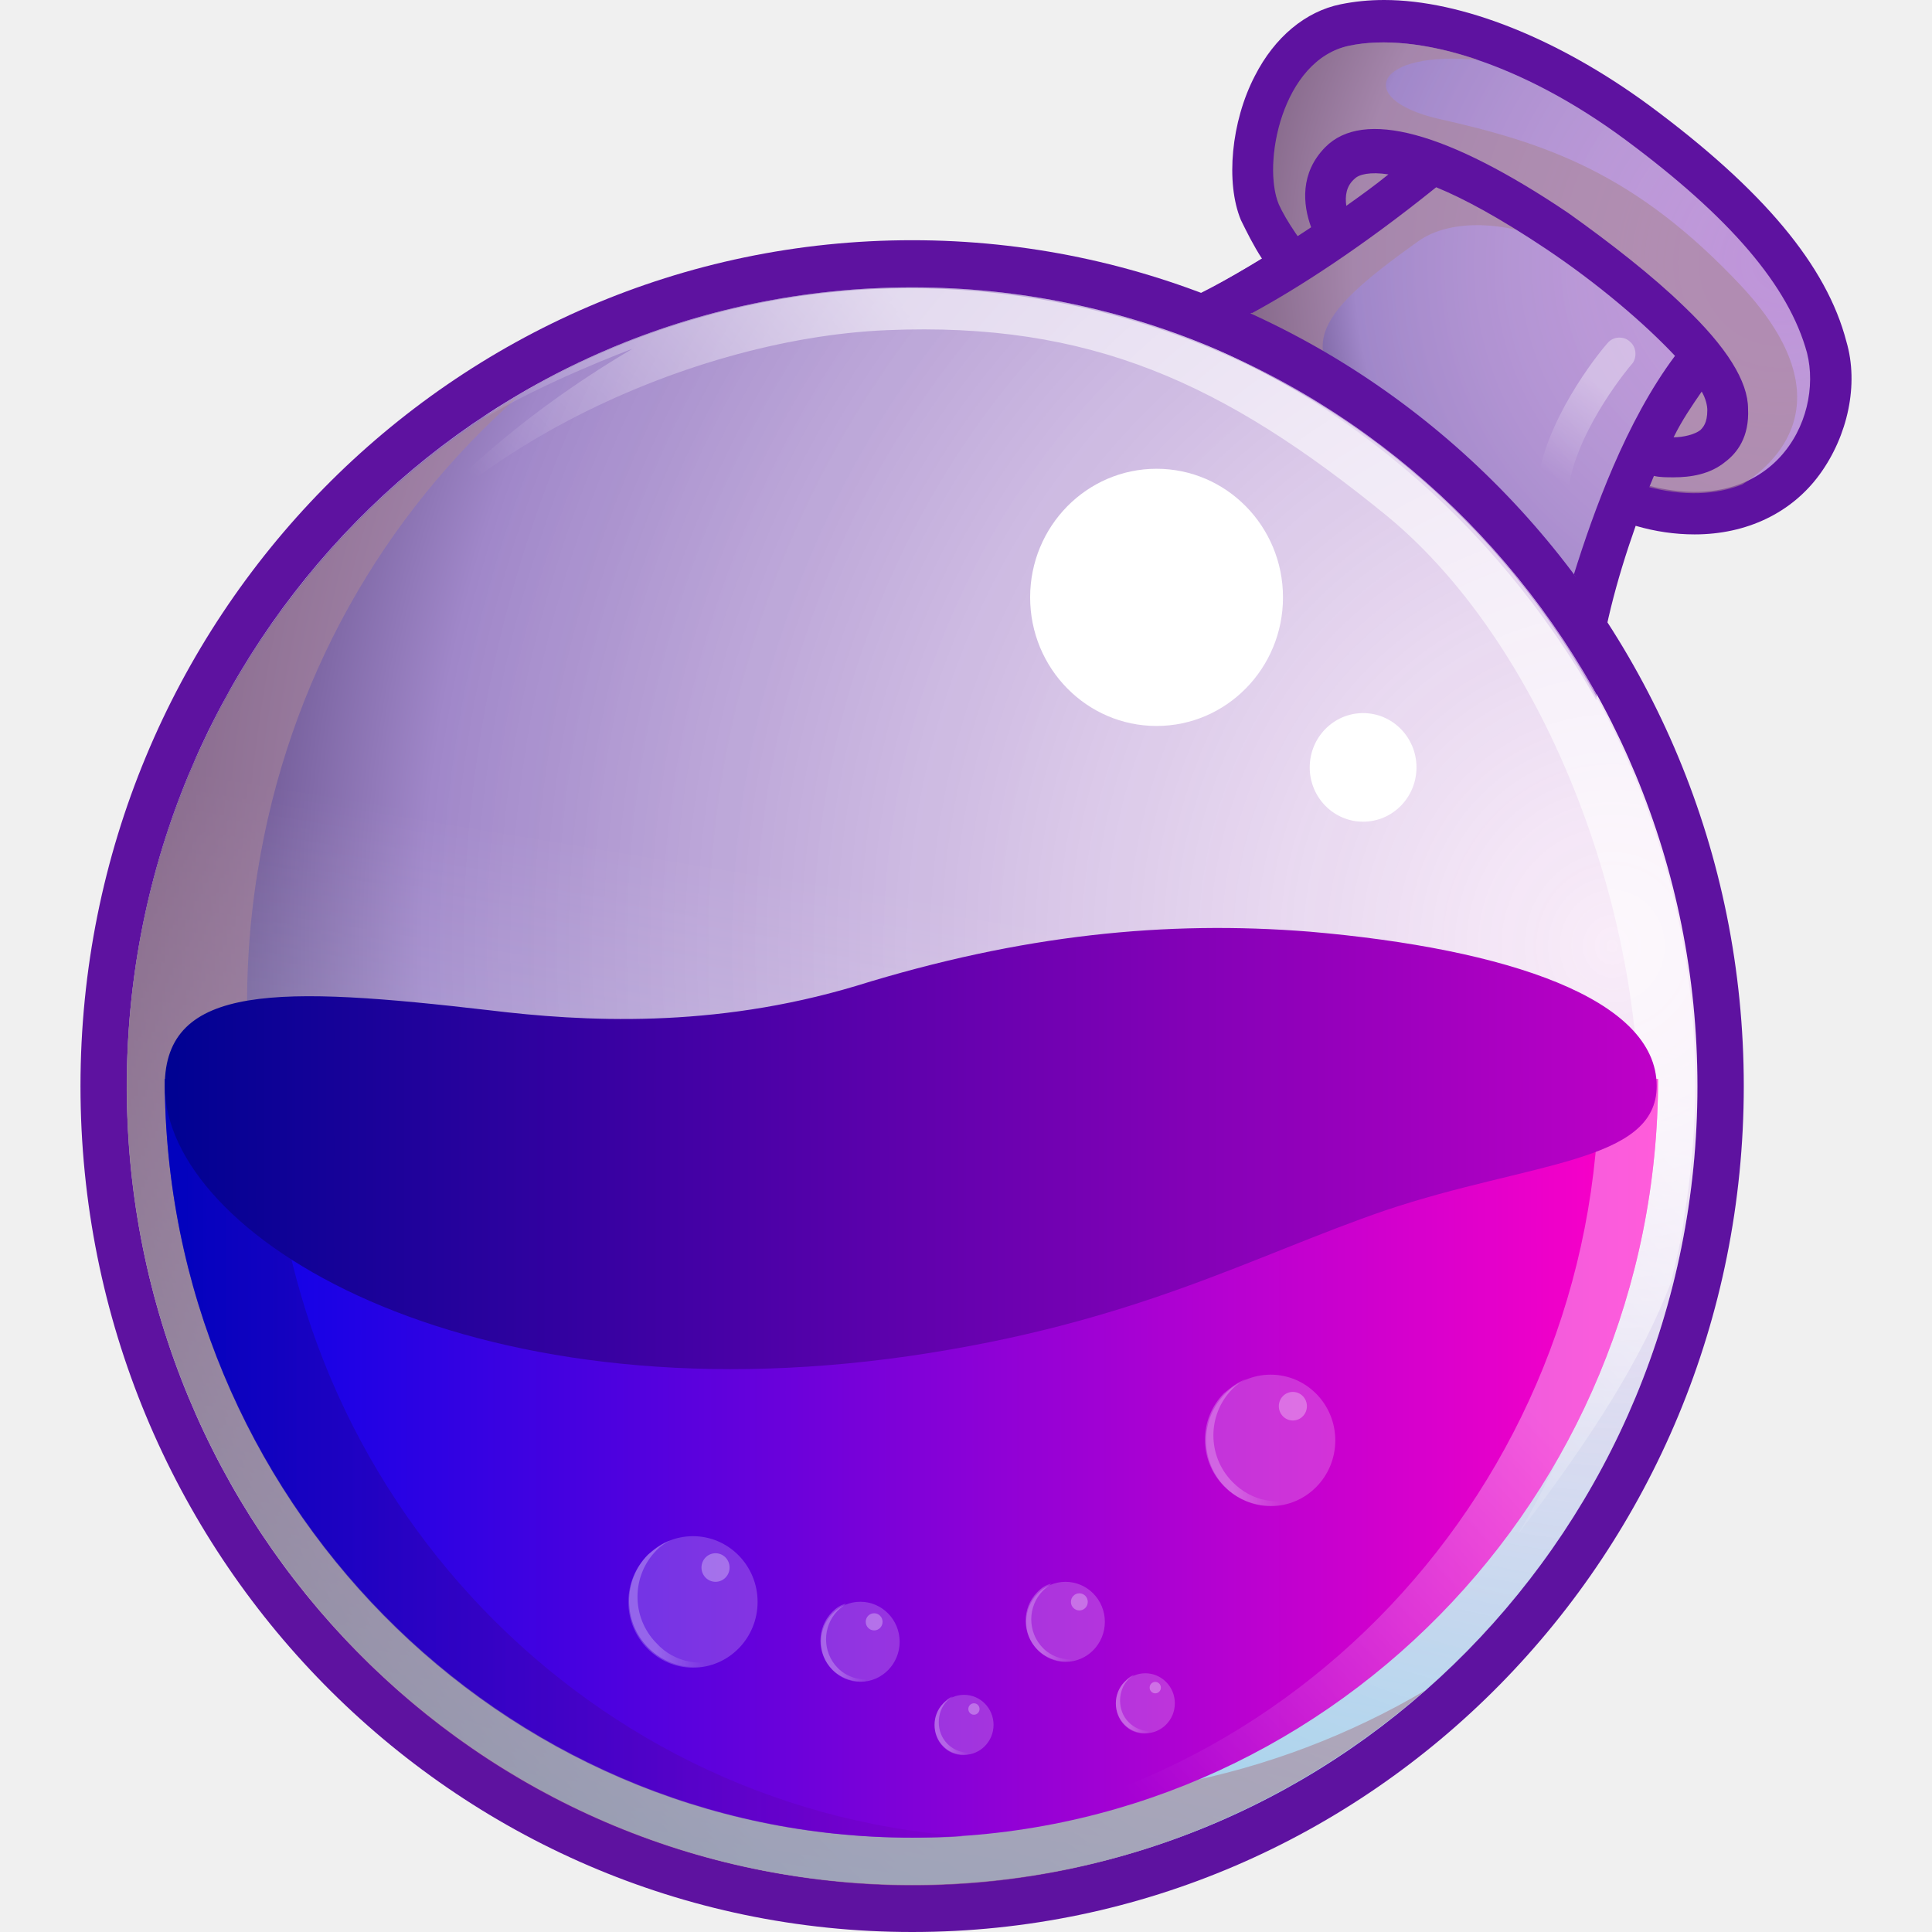
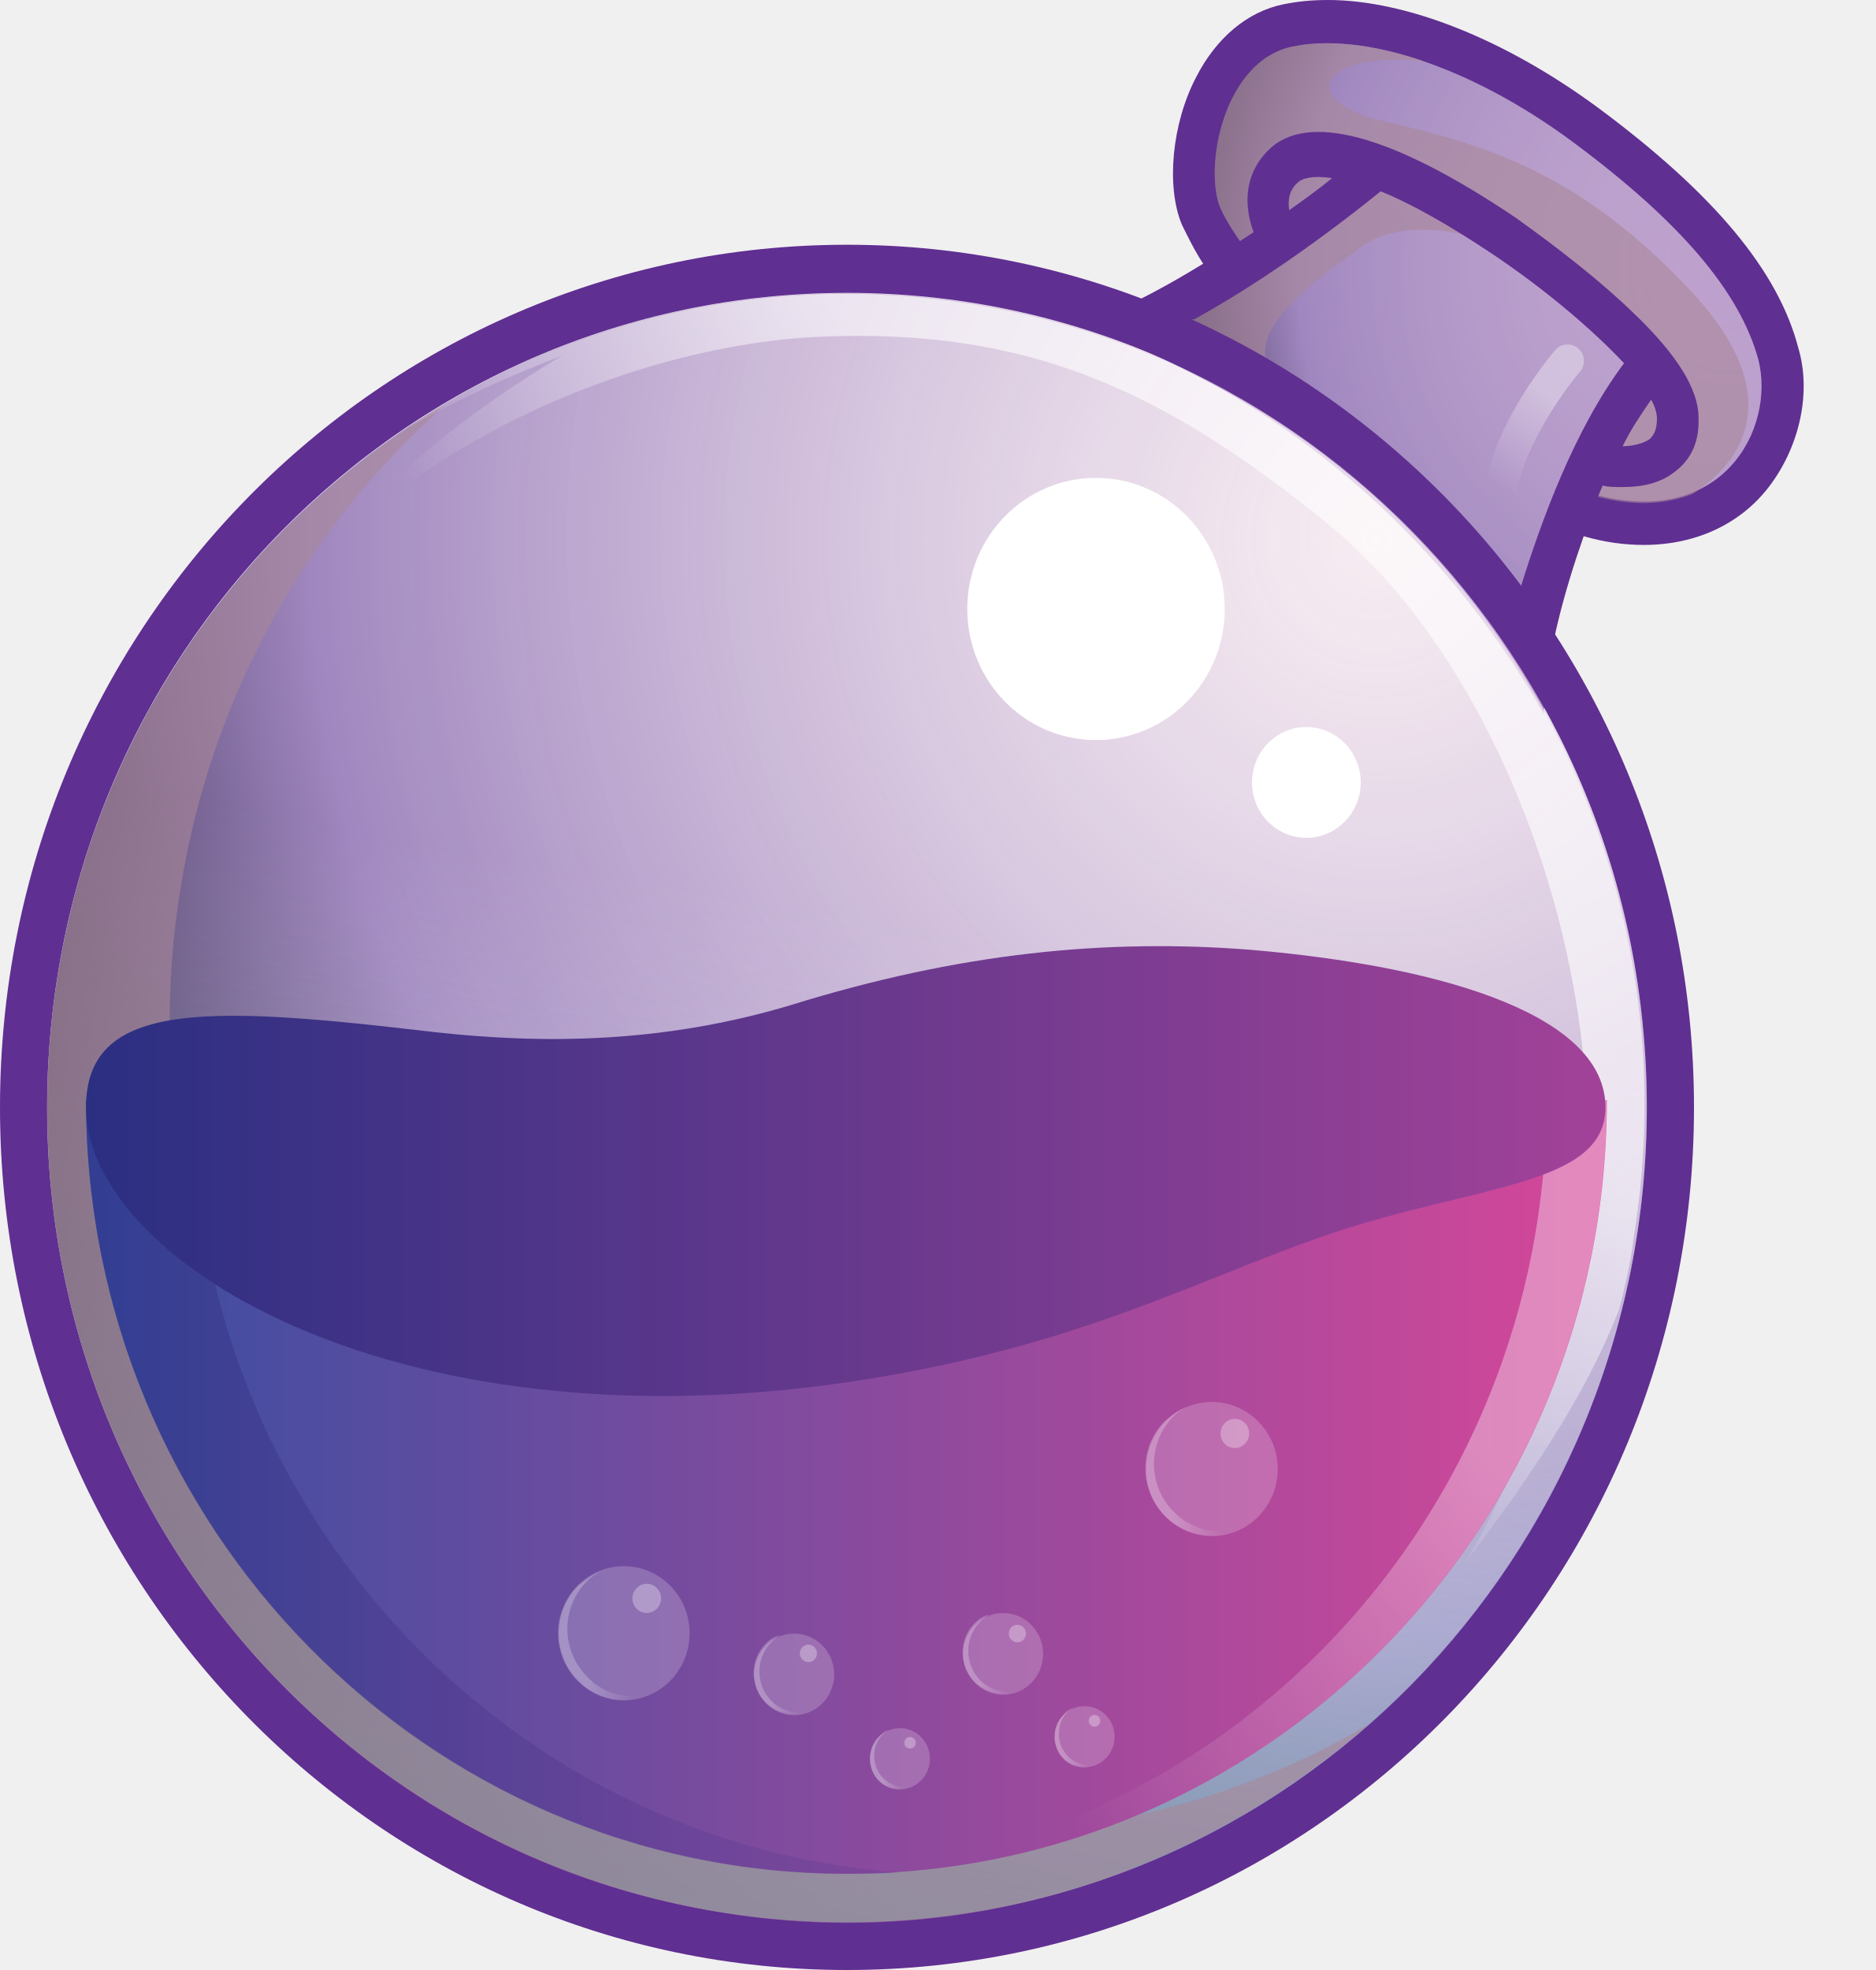
- <svg xmlns="http://www.w3.org/2000/svg" width="200" height="200" viewBox="0 0 200 200" fill="none">
-   <path d="M191.136 35.352C189.1 27.512 182.556 19.673 170.777 10.946C161.323 3.994 151.289 0 143.291 0C141.691 0 140.237 0.148 138.783 0.444C135.147 1.183 131.947 3.846 129.912 7.84C127.44 12.573 126.858 18.933 128.458 22.779C129.039 23.962 129.766 25.442 130.639 26.773C122.931 31.506 118.568 32.837 117.986 32.985C138.056 39.789 154.78 53.989 165.25 72.479L165.396 70.704C165.832 65.823 167.286 60.202 169.323 54.433C171.358 55.025 173.394 55.321 175.43 55.321C180.811 55.321 185.464 53.102 188.373 49.108C191.282 45.114 192.444 39.789 191.136 35.352Z" fill="#5E12A0" />
-   <path d="M170.197 50.148C183.43 53.845 188.811 43.491 187.065 36.539C185.175 29.587 179.067 22.487 168.305 14.5C157.544 6.512 146.638 3.258 139.657 4.737C132.677 6.216 130.641 17.014 132.385 21.156C133.113 22.783 134.712 25.15 136.894 27.812C134.131 29.735 131.513 31.214 129.332 32.545C142.711 38.61 154.345 48.077 163.07 59.91C164.088 55.916 165.543 52.366 166.852 49.26C167.869 49.408 169.033 49.704 170.197 50.148Z" fill="url(#paint0_radial_914_48)" />
-   <path d="M94.424 195.112C139.32 195.112 175.717 158.092 175.717 112.427C175.717 66.761 139.32 29.742 94.424 29.742C49.527 29.742 13.131 66.761 13.131 112.427C13.131 158.092 49.527 195.112 94.424 195.112Z" fill="url(#paint1_radial_914_48)" />
-   <path opacity="0.6" d="M180.377 29.731C169.324 17.898 160.017 14.791 148.819 12.277C140.094 10.206 142.42 5.177 153.037 6.212C147.947 4.437 143.148 3.993 139.657 4.733C132.677 6.212 130.641 17.01 132.386 21.152C133.113 22.779 134.713 25.145 136.895 27.808C132.968 30.47 129.623 32.393 126.859 33.872C128.169 34.464 129.768 35.204 131.658 36.239C136.603 38.901 141.984 43.339 141.984 43.339C133.84 36.239 135.585 32.985 146.783 24.997C150.274 22.483 156.672 22.779 162.635 25.885C168.597 28.991 175.577 36.831 175.577 36.831L168.888 49.847C169.324 49.995 169.76 50.143 170.197 50.291C174.414 51.474 177.758 51.178 180.377 50.143C183.431 48.22 191.429 41.712 180.377 29.731Z" fill="#A98698" />
-   <path d="M148.673 19.385C151.582 20.569 155.363 22.639 160.017 25.746C165.543 29.444 170.342 33.585 173.396 36.839C168.306 43.643 164.961 52.962 162.926 59.47C163.944 60.95 165.107 62.429 166.125 63.908C167.143 60.21 168.887 54.737 171.214 49.264C171.796 49.412 172.524 49.412 173.25 49.412C174.995 49.412 177.031 49.116 178.631 47.785C179.794 46.898 181.104 45.27 180.958 42.312C180.958 39.502 178.777 35.952 174.268 31.662C171.069 28.556 166.707 25.154 162.344 22.048C149.837 13.617 141.111 11.25 137.185 15.243C134.567 17.906 134.858 21.16 135.73 23.527C131.077 26.633 127.15 28.852 124.533 30.331C126.278 30.923 127.878 31.662 129.623 32.402C134.276 29.887 140.966 25.598 148.673 19.385ZM176.159 40.537C176.595 41.277 176.741 42.016 176.741 42.46C176.741 43.791 176.305 44.235 176.013 44.531C175.432 44.975 174.268 45.27 173.25 45.27C174.123 43.495 175.141 42.016 176.159 40.537ZM140.239 18.498C140.675 18.054 141.839 17.758 143.729 18.054C142.275 19.237 140.821 20.273 139.367 21.308C139.221 20.273 139.367 19.237 140.239 18.498Z" fill="#5E12A0" />
-   <path d="M94.424 24.867C46.87 24.867 8.332 64.065 8.332 112.434C8.332 160.801 46.87 200 94.424 200C141.978 200 180.516 160.801 180.516 112.434C180.516 64.065 141.833 24.867 94.424 24.867ZM94.424 195.118C49.487 195.118 13.131 158.14 13.131 112.434C13.131 66.727 49.487 29.748 94.424 29.748C139.36 29.748 175.718 66.727 175.718 112.434C175.718 158.14 139.216 195.118 94.424 195.118Z" fill="#5E12A0" />
-   <path opacity="0.6" d="M94.424 195.112C139.32 195.112 175.717 158.092 175.717 112.427C175.717 66.761 139.32 29.742 94.424 29.742C49.527 29.742 13.131 66.761 13.131 112.427C13.131 158.092 49.527 195.112 94.424 195.112Z" fill="url(#paint2_linear_914_48)" />
-   <path opacity="0.6" d="M93.851 185.062C49.496 177.814 19.393 135.362 26.664 90.248C29.863 70.279 39.752 53.269 53.713 40.992C33.354 52.973 18.229 73.829 14.158 99.271C7.032 144.385 37.135 186.837 81.344 194.085C106.066 198.227 129.916 190.387 147.513 175.004C131.952 184.175 113.047 188.169 93.851 185.062Z" fill="#A98698" />
-   <path opacity="0.6" d="M107.365 30.924C86.86 27.522 66.937 32.255 50.649 42.757C50.358 43.053 50.067 43.349 50.067 43.349C56.321 39.503 65.483 36.101 65.483 36.101C41.924 50.005 34.652 65.832 34.652 65.832C43.814 47.786 70.718 35.065 91.805 34.178C112.891 33.29 126.706 39.651 143.576 53.407C160.445 67.311 170.625 95.71 169.607 118.194C168.735 140.678 157.101 158.871 157.101 158.871C165.099 148.368 169.898 140.678 172.952 132.837C173.534 130.471 174.116 128.105 174.406 125.59C181.678 80.623 151.72 38.172 107.365 30.924Z" fill="url(#paint3_linear_914_48)" />
-   <path d="M171.644 111.689C171.644 155.028 137.032 190.233 94.423 190.233C51.813 190.233 17.057 155.028 17.057 111.689H171.644Z" fill="url(#paint4_linear_914_48)" />
+ <svg xmlns="http://www.w3.org/2000/svg" width="20" height="21" viewBox="0 0 20 21" fill="none">
+   <path d="M19.173 3.712C18.96 2.889 18.274 2.066 17.038 1.149C16.047 0.419 14.994 0 14.155 0C13.987 0 13.835 0.015 13.682 0.046C13.301 0.123 12.966 0.403 12.752 0.823C12.492 1.32 12.432 1.988 12.599 2.392C12.66 2.517 12.736 2.672 12.827 2.811C12.019 3.309 11.561 3.448 11.5 3.464C13.605 4.179 15.359 5.67 16.458 7.611L16.473 7.425C16.518 6.912 16.671 6.322 16.884 5.716C17.098 5.778 17.311 5.809 17.525 5.809C18.09 5.809 18.578 5.577 18.883 5.157C19.189 4.738 19.311 4.178 19.173 3.712Z" fill="#602F92" />
+   <path d="M16.978 5.265C18.366 5.653 18.93 4.566 18.747 3.836C18.549 3.106 17.908 2.361 16.78 1.522C15.651 0.683 14.507 0.342 13.775 0.497C13.043 0.653 12.829 1.787 13.012 2.222C13.089 2.392 13.257 2.641 13.485 2.921C13.195 3.122 12.921 3.278 12.692 3.418C14.096 4.055 15.316 5.049 16.231 6.292C16.338 5.873 16.491 5.5 16.628 5.174C16.734 5.187 16.855 5.218 16.978 5.265Z" fill="url(#paint0_radial_48948_109935)" />
+   <path d="M9.031 20.49C13.74 20.49 17.558 16.603 17.558 11.807C17.558 7.012 13.74 3.125 9.031 3.125C4.322 3.125 0.504 7.013 0.504 11.808C0.504 16.604 4.322 20.49 9.031 20.49Z" fill="url(#paint1_radial_48948_109935)" />
+   <path opacity="0.6" d="M18.046 3.122C16.886 1.879 15.91 1.553 14.736 1.289C13.82 1.071 14.065 0.543 15.179 0.652C14.644 0.466 14.141 0.419 13.775 0.497C13.043 0.652 12.829 1.786 13.012 2.221C13.089 2.392 13.257 2.64 13.485 2.92C13.073 3.2 12.722 3.401 12.433 3.557C12.569 3.619 12.738 3.696 12.936 3.805C13.454 4.085 14.018 4.551 14.018 4.551C13.164 3.805 13.347 3.464 14.522 2.625C14.888 2.362 15.559 2.393 16.184 2.719C16.809 3.044 17.541 3.868 17.541 3.868L16.84 5.234C16.886 5.25 16.932 5.265 16.977 5.281C17.42 5.406 17.77 5.375 18.045 5.265C18.366 5.063 19.205 4.379 18.046 3.122Z" fill="#A98798" />
+   <path d="M14.72 2.039C15.025 2.163 15.422 2.381 15.91 2.707C16.49 3.095 16.993 3.53 17.314 3.872C16.779 4.587 16.429 5.565 16.216 6.248C16.322 6.403 16.444 6.559 16.552 6.714C16.658 6.326 16.841 5.751 17.086 5.176C17.147 5.192 17.223 5.192 17.299 5.192C17.482 5.192 17.696 5.161 17.864 5.022C17.986 4.928 18.123 4.758 18.108 4.447C18.108 4.152 17.88 3.779 17.407 3.329C17.071 3.003 16.614 2.645 16.156 2.319C14.844 1.434 13.929 1.185 13.518 1.605C13.243 1.884 13.273 2.226 13.365 2.475C12.877 2.801 12.465 3.034 12.19 3.19C12.373 3.252 12.541 3.329 12.725 3.407C13.21 3.142 13.912 2.692 14.72 2.039ZM17.603 4.261C17.649 4.338 17.665 4.416 17.665 4.462C17.665 4.602 17.619 4.649 17.588 4.68C17.527 4.726 17.405 4.757 17.299 4.757C17.39 4.571 17.497 4.415 17.603 4.261ZM13.836 1.946C13.881 1.899 14.004 1.868 14.202 1.899C14.049 2.024 13.897 2.132 13.744 2.241C13.729 2.132 13.744 2.024 13.836 1.946Z" fill="#602F92" />
+   <path d="M9.03 2.609C4.042 2.609 0 6.725 0 11.805C0 16.884 4.042 21 9.03 21C14.018 21 18.06 16.884 18.06 11.805C18.06 6.726 14.003 2.609 9.03 2.609ZM9.03 20.488C4.317 20.488 0.503 16.605 0.503 11.805C0.503 7.005 4.317 3.122 9.03 3.122C13.743 3.122 17.557 7.005 17.557 11.805C17.556 16.605 13.728 20.488 9.03 20.488Z" fill="#602F92" />
+   <path opacity="0.6" d="M9.031 20.49C13.74 20.49 17.558 16.603 17.558 11.807C17.558 7.012 13.74 3.125 9.031 3.125C4.322 3.125 0.504 7.013 0.504 11.808C0.504 16.604 4.322 20.49 9.031 20.49Z" fill="url(#paint2_linear_48948_109935)" />
+   <path opacity="0.6" d="M8.969 19.434C4.317 18.673 1.16 14.215 1.923 9.477C2.259 7.381 3.295 5.594 4.76 4.305C2.624 5.564 1.038 7.754 0.611 10.426C-0.137 15.163 3.021 19.621 7.657 20.382C10.25 20.817 12.752 19.994 14.597 18.379C12.966 19.341 10.983 19.761 8.969 19.434Z" fill="#A98798" />
+   <path opacity="0.6" d="M10.388 3.247C8.238 2.89 6.148 3.387 4.439 4.49C4.409 4.521 4.378 4.552 4.378 4.552C5.034 4.148 5.995 3.791 5.995 3.791C3.523 5.251 2.761 6.913 2.761 6.913C3.722 5.018 6.543 3.682 8.755 3.589C10.967 3.496 12.416 4.164 14.185 5.608C15.954 7.068 17.022 10.05 16.915 12.412C16.823 14.773 15.603 16.683 15.603 16.683C16.442 15.58 16.945 14.773 17.265 13.95C17.326 13.701 17.387 13.452 17.418 13.189C18.182 8.466 15.04 4.008 10.388 3.247Z" fill="url(#paint3_linear_48948_109935)" />
+   <path d="M17.131 11.727C17.131 16.278 13.5 19.974 9.031 19.974C4.563 19.974 0.917 16.278 0.917 11.727H17.131Z" fill="url(#paint4_linear_48948_109935)" />
  <g opacity="0.6">
-     <path opacity="0.6" d="M165.534 111.689C165.534 153.993 132.668 188.605 91.367 190.233C92.385 190.233 93.403 190.233 94.421 190.233C137.031 190.233 171.643 155.028 171.643 111.689H165.534Z" fill="url(#paint5_linear_914_48)" />
+     <path opacity="0.6" d="M16.489 11.727C16.489 16.169 13.042 19.803 8.71 19.974C8.817 19.974 8.923 19.974 9.03 19.974C13.499 19.974 17.129 16.278 17.129 11.727H16.489Z" fill="url(#paint5_linear_48948_109935)" />
  </g>
  <g opacity="0.7">
-     <path opacity="0.7" d="M27.964 111.689H17.057C17.057 155.028 51.668 190.233 94.278 190.233C96.168 190.233 97.913 190.233 99.659 190.084C59.666 187.126 27.964 153.106 27.964 111.689Z" fill="url(#paint6_linear_914_48)" />
+     <path opacity="0.7" d="M2.061 11.727H0.917C0.917 16.278 4.547 19.974 9.016 19.974C9.215 19.974 9.398 19.974 9.581 19.959C5.386 19.648 2.061 16.075 2.061 11.727Z" fill="url(#paint6_linear_48948_109935)" />
  </g>
-   <path d="M171.499 112.422C171.499 103.399 156.084 98.221 135.578 96.447C120.745 95.263 105.767 96.742 88.606 102.067C73.773 106.505 60.394 105.765 50.65 104.581C28.982 102.067 17.057 101.771 17.057 112.422C17.057 127.805 47.887 147.034 94.132 140.377C117.546 136.976 129.616 130.024 143.432 125.29C158.411 120.261 171.499 120.409 171.499 112.422Z" fill="url(#paint7_linear_914_48)" />
-   <path d="M119.727 75.152C126.956 75.152 132.815 69.192 132.815 61.84C132.815 54.487 126.956 48.527 119.727 48.527C112.499 48.527 106.639 54.487 106.639 61.84C106.639 69.192 112.499 75.152 119.727 75.152Z" fill="white" />
-   <path d="M141.108 85.062C144.16 85.062 146.634 82.545 146.634 79.441C146.634 76.337 144.16 73.82 141.108 73.82C138.056 73.82 135.582 76.337 135.582 79.441C135.582 82.545 138.056 85.062 141.108 85.062Z" fill="white" />
+   <path d="M17.116 11.804C17.116 10.856 15.499 10.313 13.348 10.126C11.793 10.002 10.222 10.157 8.422 10.717C6.866 11.183 5.462 11.105 4.441 10.98C2.168 10.717 0.917 10.685 0.917 11.804C0.917 13.419 4.151 15.438 9.001 14.739C11.457 14.382 12.723 13.652 14.172 13.155C15.743 12.627 17.116 12.643 17.116 11.804Z" fill="url(#paint7_linear_48948_109935)" />
+   <path d="M11.684 7.889C12.443 7.889 13.057 7.263 13.057 6.492C13.057 5.72 12.442 5.094 11.684 5.094C10.926 5.094 10.312 5.72 10.312 6.492C10.312 7.263 10.926 7.889 11.684 7.889Z" fill="white" />
+   <path d="M13.927 8.931C14.247 8.931 14.507 8.666 14.507 8.341C14.507 8.015 14.247 7.75 13.927 7.75C13.607 7.75 13.348 8.015 13.348 8.341C13.348 8.667 13.607 8.931 13.927 8.931Z" fill="white" />
  <g opacity="0.6">
-     <path opacity="0.6" d="M160.884 51.203C160.738 51.203 160.593 51.203 160.593 51.203C159.72 51.055 159.139 50.168 159.284 49.132C160.593 42.328 166.119 35.82 166.41 35.524C166.991 34.784 168.155 34.784 168.737 35.376C169.464 35.968 169.464 37.151 168.882 37.743C168.737 37.891 163.647 43.955 162.484 49.872C162.338 50.759 161.611 51.203 160.884 51.203Z" fill="url(#paint8_linear_914_48)" />
+     <path opacity="0.6" d="M16.002 5.378C15.987 5.378 15.972 5.378 15.972 5.378C15.88 5.362 15.819 5.27 15.835 5.161C15.972 4.446 16.551 3.763 16.582 3.732C16.643 3.655 16.765 3.655 16.827 3.716C16.903 3.778 16.903 3.903 16.842 3.965C16.827 3.98 16.292 4.617 16.171 5.238C16.155 5.331 16.078 5.378 16.002 5.378Z" fill="url(#paint8_linear_48948_109935)" />
  </g>
-   <path opacity="0.2" d="M89.06 174.098C91.309 174.098 93.132 172.244 93.132 169.956C93.132 167.669 91.309 165.814 89.06 165.814C86.811 165.814 84.988 167.669 84.988 169.956C84.988 172.244 86.811 174.098 89.06 174.098Z" fill="white" />
+   <path opacity="0.2" d="M8.467 18.284C8.703 18.284 8.893 18.089 8.893 17.849C8.893 17.609 8.702 17.414 8.467 17.414C8.231 17.414 8.04 17.609 8.04 17.849C8.04 18.089 8.231 18.284 8.467 18.284Z" fill="white" />
  <g opacity="0.4">
-     <path opacity="0.6" d="M86.713 172.657C85.113 171.03 85.113 168.368 86.713 166.74C87.004 166.444 87.295 166.296 87.586 166C87.004 166.149 86.568 166.444 86.131 166.888C84.532 168.515 84.532 171.178 86.131 172.805C87.44 174.136 89.476 174.432 91.076 173.545C89.621 174.136 87.876 173.841 86.713 172.657Z" fill="url(#paint9_linear_914_48)" />
+     <path opacity="0.6" d="M8.222 18.129C8.054 17.958 8.054 17.678 8.222 17.507C8.253 17.476 8.284 17.461 8.314 17.43C8.253 17.446 8.207 17.476 8.161 17.523C7.993 17.693 7.993 17.973 8.161 18.145C8.298 18.284 8.512 18.315 8.679 18.222C8.527 18.284 8.344 18.253 8.222 18.129Z" fill="url(#paint9_linear_48948_109935)" />
  </g>
-   <path opacity="0.3" d="M90.492 168.779C90.974 168.779 91.364 168.382 91.364 167.892C91.364 167.401 90.974 167.004 90.492 167.004C90.01 167.004 89.619 167.401 89.619 167.892C89.619 168.382 90.01 168.779 90.492 168.779Z" fill="white" />
-   <path opacity="0.2" d="M110.302 172.035C112.551 172.035 114.374 170.18 114.374 167.892C114.374 165.604 112.551 163.75 110.302 163.75C108.053 163.75 106.23 165.604 106.23 167.892C106.23 170.18 108.053 172.035 110.302 172.035Z" fill="white" />
+   <path opacity="0.3" d="M8.619 17.718C8.669 17.718 8.71 17.676 8.71 17.625C8.71 17.573 8.669 17.531 8.619 17.531C8.569 17.531 8.527 17.573 8.527 17.625C8.527 17.677 8.568 17.718 8.619 17.718Z" fill="white" />
+   <path opacity="0.2" d="M10.694 18.066C10.93 18.066 11.121 17.871 11.121 17.63C11.121 17.39 10.93 17.195 10.694 17.195C10.458 17.195 10.268 17.39 10.268 17.63C10.268 17.871 10.459 18.066 10.694 18.066Z" fill="white" />
  <g opacity="0.4">
-     <path opacity="0.6" d="M107.955 170.593C106.355 168.965 106.355 166.302 107.955 164.675C108.245 164.379 108.537 164.231 108.827 163.936C108.245 164.083 107.809 164.379 107.373 164.823C105.774 166.45 105.774 169.113 107.373 170.74C108.683 172.072 110.718 172.367 112.318 171.479C110.864 172.072 109.119 171.776 107.955 170.593Z" fill="url(#paint10_linear_914_48)" />
+     <path opacity="0.6" d="M10.449 17.91C10.281 17.739 10.281 17.46 10.449 17.288C10.479 17.257 10.51 17.242 10.541 17.211C10.479 17.227 10.434 17.257 10.388 17.304C10.22 17.475 10.22 17.754 10.388 17.926C10.525 18.065 10.739 18.096 10.906 18.003C10.754 18.065 10.571 18.034 10.449 17.91Z" fill="url(#paint10_linear_48948_109935)" />
  </g>
-   <path opacity="0.3" d="M111.734 166.714C112.216 166.714 112.606 166.317 112.606 165.826C112.606 165.337 112.216 164.939 111.734 164.939C111.252 164.939 110.861 165.337 110.861 165.826C110.861 166.317 111.252 166.714 111.734 166.714Z" fill="white" />
-   <path opacity="0.2" d="M99.798 181.662C101.485 181.662 102.852 180.271 102.852 178.556C102.852 176.84 101.485 175.449 99.798 175.449C98.111 175.449 96.744 176.84 96.744 178.556C96.744 180.271 98.111 181.662 99.798 181.662Z" fill="white" />
+   <path opacity="0.3" d="M10.846 17.507C10.897 17.507 10.938 17.465 10.938 17.414C10.938 17.362 10.897 17.32 10.846 17.32C10.796 17.32 10.755 17.362 10.755 17.414C10.755 17.465 10.796 17.507 10.846 17.507Z" fill="white" />
+   <path opacity="0.2" d="M9.594 19.074C9.772 19.074 9.914 18.928 9.914 18.748C9.914 18.568 9.771 18.422 9.594 18.422C9.417 18.422 9.274 18.568 9.274 18.748C9.274 18.928 9.417 19.074 9.594 19.074Z" fill="white" />
  <g opacity="0.4">
-     <path opacity="0.6" d="M98.053 180.497C96.89 179.313 96.89 177.243 98.053 176.059C98.198 175.911 98.489 175.764 98.635 175.615C98.198 175.764 97.907 176.059 97.617 176.355C96.453 177.538 96.453 179.61 97.617 180.793C98.635 181.829 100.089 181.976 101.398 181.237C100.234 181.681 98.925 181.385 98.053 180.497Z" fill="url(#paint11_linear_914_48)" />
+     <path opacity="0.6" d="M9.412 18.951C9.29 18.826 9.29 18.609 9.412 18.485C9.427 18.469 9.457 18.453 9.473 18.438C9.428 18.453 9.397 18.485 9.367 18.515C9.245 18.639 9.245 18.857 9.367 18.981C9.473 19.089 9.626 19.105 9.763 19.028C9.641 19.075 9.504 19.044 9.412 18.951Z" fill="url(#paint11_linear_48948_109935)" />
  </g>
-   <path opacity="0.3" d="M100.822 177.508C101.143 177.508 101.403 177.243 101.403 176.917C101.403 176.59 101.143 176.324 100.822 176.324C100.501 176.324 100.24 176.59 100.24 176.917C100.24 177.243 100.501 177.508 100.822 177.508Z" fill="white" />
-   <path opacity="0.2" d="M118.565 179.429C120.252 179.429 121.619 178.039 121.619 176.323C121.619 174.607 120.252 173.217 118.565 173.217C116.879 173.217 115.512 174.607 115.512 176.323C115.512 178.039 116.879 179.429 118.565 179.429Z" fill="white" />
+   <path opacity="0.3" d="M9.702 18.64C9.736 18.64 9.763 18.612 9.763 18.578C9.763 18.543 9.736 18.516 9.702 18.516C9.668 18.516 9.641 18.543 9.641 18.578C9.641 18.612 9.668 18.64 9.702 18.64Z" fill="white" />
+   <path opacity="0.2" d="M11.563 18.839C11.74 18.839 11.883 18.693 11.883 18.513C11.883 18.334 11.74 18.188 11.563 18.188C11.387 18.188 11.243 18.334 11.243 18.513C11.243 18.693 11.387 18.839 11.563 18.839Z" fill="white" />
  <g opacity="0.4">
-     <path opacity="0.6" d="M116.821 178.265C115.658 177.081 115.658 175.01 116.821 173.827C116.966 173.679 117.257 173.531 117.403 173.383C116.966 173.531 116.675 173.827 116.385 174.123C115.221 175.306 115.221 177.377 116.385 178.561C117.403 179.596 118.857 179.744 120.166 179.005C119.003 179.449 117.693 179.152 116.821 178.265Z" fill="url(#paint12_linear_914_48)" />
+     <path opacity="0.6" d="M11.38 18.715C11.258 18.591 11.258 18.374 11.38 18.249C11.395 18.233 11.425 18.218 11.441 18.203C11.396 18.219 11.365 18.249 11.335 18.28C11.213 18.405 11.213 18.622 11.335 18.747C11.441 18.855 11.594 18.871 11.731 18.793C11.608 18.84 11.471 18.809 11.38 18.715Z" fill="url(#paint12_linear_48948_109935)" />
  </g>
-   <path opacity="0.3" d="M119.592 175.293C119.914 175.293 120.174 175.028 120.174 174.701C120.174 174.374 119.914 174.109 119.592 174.109C119.271 174.109 119.01 174.374 119.01 174.701C119.01 175.028 119.271 175.293 119.592 175.293Z" fill="white" />
-   <path opacity="0.2" d="M71.737 172.634C75.431 172.634 78.426 169.587 78.426 165.83C78.426 162.072 75.431 159.025 71.737 159.025C68.042 159.025 65.047 162.072 65.047 165.83C65.047 169.587 68.042 172.634 71.737 172.634Z" fill="white" />
+   <path opacity="0.3" d="M11.669 18.406C11.702 18.406 11.73 18.378 11.73 18.343C11.73 18.309 11.702 18.281 11.669 18.281C11.635 18.281 11.607 18.309 11.607 18.343C11.608 18.378 11.635 18.406 11.669 18.406Z" fill="white" />
+   <path opacity="0.2" d="M6.651 18.125C7.038 18.125 7.352 17.805 7.352 17.41C7.352 17.015 7.038 16.695 6.651 16.695C6.263 16.695 5.949 17.015 5.949 17.41C5.949 17.805 6.263 18.125 6.651 18.125Z" fill="white" />
  <g opacity="0.4">
-     <path opacity="0.6" d="M67.957 170.104C65.339 167.441 65.339 163.151 67.957 160.489C68.393 160.045 68.829 159.749 69.411 159.453C68.539 159.749 67.811 160.341 67.084 160.933C64.467 163.595 64.467 167.885 67.084 170.547C69.266 172.766 72.611 173.21 75.228 171.582C72.756 172.618 69.847 172.174 67.957 170.104Z" fill="url(#paint13_linear_914_48)" />
+     <path opacity="0.6" d="M6.255 17.868C5.98 17.588 5.98 17.138 6.255 16.858C6.3 16.812 6.346 16.781 6.407 16.75C6.316 16.781 6.239 16.843 6.163 16.905C5.888 17.185 5.888 17.635 6.163 17.915C6.392 18.148 6.743 18.195 7.017 18.023C6.758 18.132 6.453 18.086 6.255 17.868Z" fill="url(#paint13_linear_48948_109935)" />
  </g>
-   <path opacity="0.3" d="M74.072 163.749C74.875 163.749 75.526 163.087 75.526 162.27C75.526 161.453 74.875 160.791 74.072 160.791C73.268 160.791 72.617 161.453 72.617 162.27C72.617 163.087 73.268 163.749 74.072 163.749Z" fill="white" />
-   <path opacity="0.2" d="M131.539 155.913C135.234 155.913 138.229 152.867 138.229 149.109C138.229 145.351 135.234 142.305 131.539 142.305C127.845 142.305 124.85 145.351 124.85 149.109C124.85 152.867 127.845 155.913 131.539 155.913Z" fill="white" />
+   <path opacity="0.3" d="M6.895 17.194C6.979 17.194 7.048 17.124 7.048 17.038C7.048 16.953 6.98 16.883 6.895 16.883C6.811 16.883 6.742 16.953 6.742 17.038C6.742 17.124 6.81 17.194 6.895 17.194Z" fill="white" />
+   <path opacity="0.2" d="M12.92 16.375C13.307 16.375 13.622 16.055 13.622 15.66C13.622 15.265 13.307 14.945 12.92 14.945C12.533 14.945 12.219 15.265 12.219 15.66C12.219 16.055 12.532 16.375 12.92 16.375Z" fill="white" />
  <g opacity="0.4">
-     <path opacity="0.6" d="M127.574 153.4C124.956 150.738 124.956 146.449 127.574 143.786C128.01 143.342 128.447 143.046 129.029 142.75C128.155 143.046 127.429 143.638 126.702 144.23C124.084 146.892 124.084 151.182 126.702 153.844C128.883 156.063 132.228 156.507 134.846 154.879C132.373 155.915 129.609 155.472 127.574 153.4Z" fill="url(#paint14_linear_914_48)" />
+     <path opacity="0.6" d="M12.508 16.11C12.234 15.831 12.234 15.38 12.508 15.101C12.554 15.053 12.6 15.023 12.661 14.992C12.57 15.023 12.493 15.085 12.417 15.148C12.142 15.427 12.142 15.877 12.417 16.157C12.645 16.39 12.996 16.437 13.271 16.266C13.012 16.375 12.722 16.328 12.508 16.11Z" fill="url(#paint14_linear_48948_109935)" />
  </g>
-   <path opacity="0.3" d="M133.837 147.049C134.641 147.049 135.291 146.386 135.291 145.569C135.291 144.752 134.641 144.09 133.837 144.09C133.034 144.09 132.383 144.752 132.383 145.569C132.383 146.386 133.034 147.049 133.837 147.049Z" fill="white" />
+   <path opacity="0.3" d="M13.165 15.436C13.249 15.436 13.318 15.366 13.318 15.28C13.318 15.195 13.249 15.125 13.165 15.125C13.081 15.125 13.012 15.195 13.012 15.28C13.012 15.366 13.08 15.436 13.165 15.436Z" fill="white" />
  <defs>
-     <radialGradient id="paint0_radial_914_48" cx="0" cy="0" r="1" gradientUnits="userSpaceOnUse" gradientTransform="translate(184.413 27.2204) scale(64.9971 66.1101)">
-       <stop stop-color="#FFEAFF" stop-opacity="0.6" />
-       <stop offset="0.681" stop-color="#A087C9" />
-       <stop offset="1" stop-color="#10002F" />
+     <radialGradient id="paint0_radial_48948_109935" cx="0" cy="0" r="1" gradientUnits="userSpaceOnUse" gradientTransform="translate(18.469 2.85767) scale(6.81734 6.94219)">
+       <stop stop-color="#FBEAF3" stop-opacity="0.6" />
+       <stop offset="0.681" stop-color="#A087BF" />
+       <stop offset="1" stop-color="#17102E" />
    </radialGradient>
-     <radialGradient id="paint1_radial_914_48" cx="0" cy="0" r="1" gradientUnits="userSpaceOnUse" gradientTransform="translate(167.394 97.7429) scale(182.033 196.916)">
-       <stop stop-color="#FFEAFF" stop-opacity="0.6" />
-       <stop offset="0.681" stop-color="#A087C9" />
-       <stop offset="1" stop-color="#10002F" />
+     <radialGradient id="paint1_radial_48948_109935" cx="0" cy="0" r="1" gradientUnits="userSpaceOnUse" gradientTransform="translate(14.6762 5.82078) scale(16.6795 16.985)">
+       <stop stop-color="#FBEAF3" stop-opacity="0.6" />
+       <stop offset="0.681" stop-color="#A087BF" />
+       <stop offset="1" stop-color="#17102E" />
    </radialGradient>
-     <linearGradient id="paint2_linear_914_48" x1="81.384" y1="193.94" x2="108.26" y2="30.922" gradientUnits="userSpaceOnUse">
-       <stop stop-color="#81FFFF" />
+     <linearGradient id="paint2_linear_48948_109935" x1="7.617" y1="20.372" x2="10.444" y2="3.243" gradientUnits="userSpaceOnUse">
+       <stop stop-color="#9AD9E5" />
      <stop offset="0.62" stop-color="white" stop-opacity="0" />
    </linearGradient>
-     <linearGradient id="paint3_linear_914_48" x1="151.713" y1="56.271" x2="83.45" y2="117.851" gradientUnits="userSpaceOnUse">
+     <linearGradient id="paint3_linear_48948_109935" x1="15.117" y1="5.995" x2="7.95" y2="12.453" gradientUnits="userSpaceOnUse">
      <stop offset="0.289" stop-color="white" />
      <stop offset="0.78" stop-color="white" stop-opacity="0" />
    </linearGradient>
-     <linearGradient id="paint4_linear_914_48" x1="17.122" y1="150.914" x2="171.607" y2="150.914" gradientUnits="userSpaceOnUse">
-       <stop stop-color="#0002E9" />
-       <stop offset="0.995" stop-color="#FF00C7" />
+     <linearGradient id="paint4_linear_48948_109935" x1="0.917" y1="15.85" x2="17.131" y2="15.85" gradientUnits="userSpaceOnUse">
+       <stop stop-color="#384EA2" />
+       <stop offset="0.995" stop-color="#D54799" />
    </linearGradient>
-     <linearGradient id="paint5_linear_914_48" x1="178.918" y1="118.581" x2="93.487" y2="197.959" gradientUnits="userSpaceOnUse">
+     <linearGradient id="paint5_linear_48948_109935" x1="17.938" y1="12.499" x2="8.968" y2="20.824" gradientUnits="userSpaceOnUse">
      <stop offset="0.289" stop-color="white" />
      <stop offset="0.78" stop-color="white" stop-opacity="0" />
    </linearGradient>
-     <linearGradient id="paint6_linear_914_48" x1="17.122" y1="150.914" x2="99.77" y2="150.914" gradientUnits="userSpaceOnUse">
-       <stop stop-color="#000292" />
-       <stop offset="0.995" stop-color="#7D00C7" />
+     <linearGradient id="paint6_linear_48948_109935" x1="0.917" y1="15.85" x2="9.58" y2="15.85" gradientUnits="userSpaceOnUse">
+       <stop stop-color="#2B2F82" />
+       <stop offset="0.995" stop-color="#72439A" />
    </linearGradient>
-     <linearGradient id="paint7_linear_914_48" x1="17.226" y1="118.947" x2="171.503" y2="118.947" gradientUnits="userSpaceOnUse">
-       <stop stop-color="#000292" />
-       <stop offset="0.995" stop-color="#BE00C7" />
+     <linearGradient id="paint7_linear_48948_109935" x1="0.934" y1="12.484" x2="17.116" y2="12.484" gradientUnits="userSpaceOnUse">
+       <stop stop-color="#2B2F82" />
+       <stop offset="0.995" stop-color="#A14298" />
    </linearGradient>
-     <linearGradient id="paint8_linear_914_48" x1="168.973" y1="34.804" x2="157.609" y2="52.958" gradientUnits="userSpaceOnUse">
+     <linearGradient id="paint8_linear_48948_109935" x1="16.872" y1="3.67" x2="15.678" y2="5.575" gradientUnits="userSpaceOnUse">
      <stop offset="0.289" stop-color="white" />
      <stop offset="0.78" stop-color="white" stop-opacity="0" />
    </linearGradient>
-     <linearGradient id="paint9_linear_914_48" x1="84.927" y1="170.121" x2="91.08" y2="170.121" gradientUnits="userSpaceOnUse">
+     <linearGradient id="paint9_linear_48948_109935" x1="8.035" y1="17.852" x2="8.681" y2="17.852" gradientUnits="userSpaceOnUse">
      <stop offset="0.289" stop-color="white" />
      <stop offset="0.78" stop-color="white" stop-opacity="0" />
    </linearGradient>
-     <linearGradient id="paint10_linear_914_48" x1="106.155" y1="168.028" x2="112.307" y2="168.028" gradientUnits="userSpaceOnUse">
+     <linearGradient id="paint10_linear_48948_109935" x1="10.26" y1="17.633" x2="10.905" y2="17.633" gradientUnits="userSpaceOnUse">
      <stop offset="0.289" stop-color="white" />
      <stop offset="0.78" stop-color="white" stop-opacity="0" />
    </linearGradient>
-     <linearGradient id="paint11_linear_914_48" x1="96.662" y1="178.604" x2="101.282" y2="178.604" gradientUnits="userSpaceOnUse">
+     <linearGradient id="paint11_linear_48948_109935" x1="9.273" y1="18.757" x2="9.757" y2="18.757" gradientUnits="userSpaceOnUse">
      <stop offset="0.289" stop-color="white" />
      <stop offset="0.78" stop-color="white" stop-opacity="0" />
    </linearGradient>
-     <linearGradient id="paint12_linear_914_48" x1="115.43" y1="176.371" x2="120.049" y2="176.371" gradientUnits="userSpaceOnUse">
+     <linearGradient id="paint12_linear_48948_109935" x1="11.234" y1="18.523" x2="11.718" y2="18.523" gradientUnits="userSpaceOnUse">
      <stop offset="0.289" stop-color="white" />
      <stop offset="0.78" stop-color="white" stop-opacity="0" />
    </linearGradient>
-     <linearGradient id="paint13_linear_914_48" x1="65.054" y1="165.988" x2="75.102" y2="165.988" gradientUnits="userSpaceOnUse">
+     <linearGradient id="paint13_linear_48948_109935" x1="5.95" y1="17.438" x2="7.004" y2="17.438" gradientUnits="userSpaceOnUse">
      <stop offset="0.289" stop-color="white" />
      <stop offset="0.78" stop-color="white" stop-opacity="0" />
    </linearGradient>
-     <linearGradient id="paint14_linear_914_48" x1="124.728" y1="149.279" x2="134.775" y2="149.279" gradientUnits="userSpaceOnUse">
+     <linearGradient id="paint14_linear_48948_109935" x1="12.21" y1="15.68" x2="13.264" y2="15.68" gradientUnits="userSpaceOnUse">
      <stop offset="0.289" stop-color="white" />
      <stop offset="0.78" stop-color="white" stop-opacity="0" />
    </linearGradient>
  </defs>
</svg>
